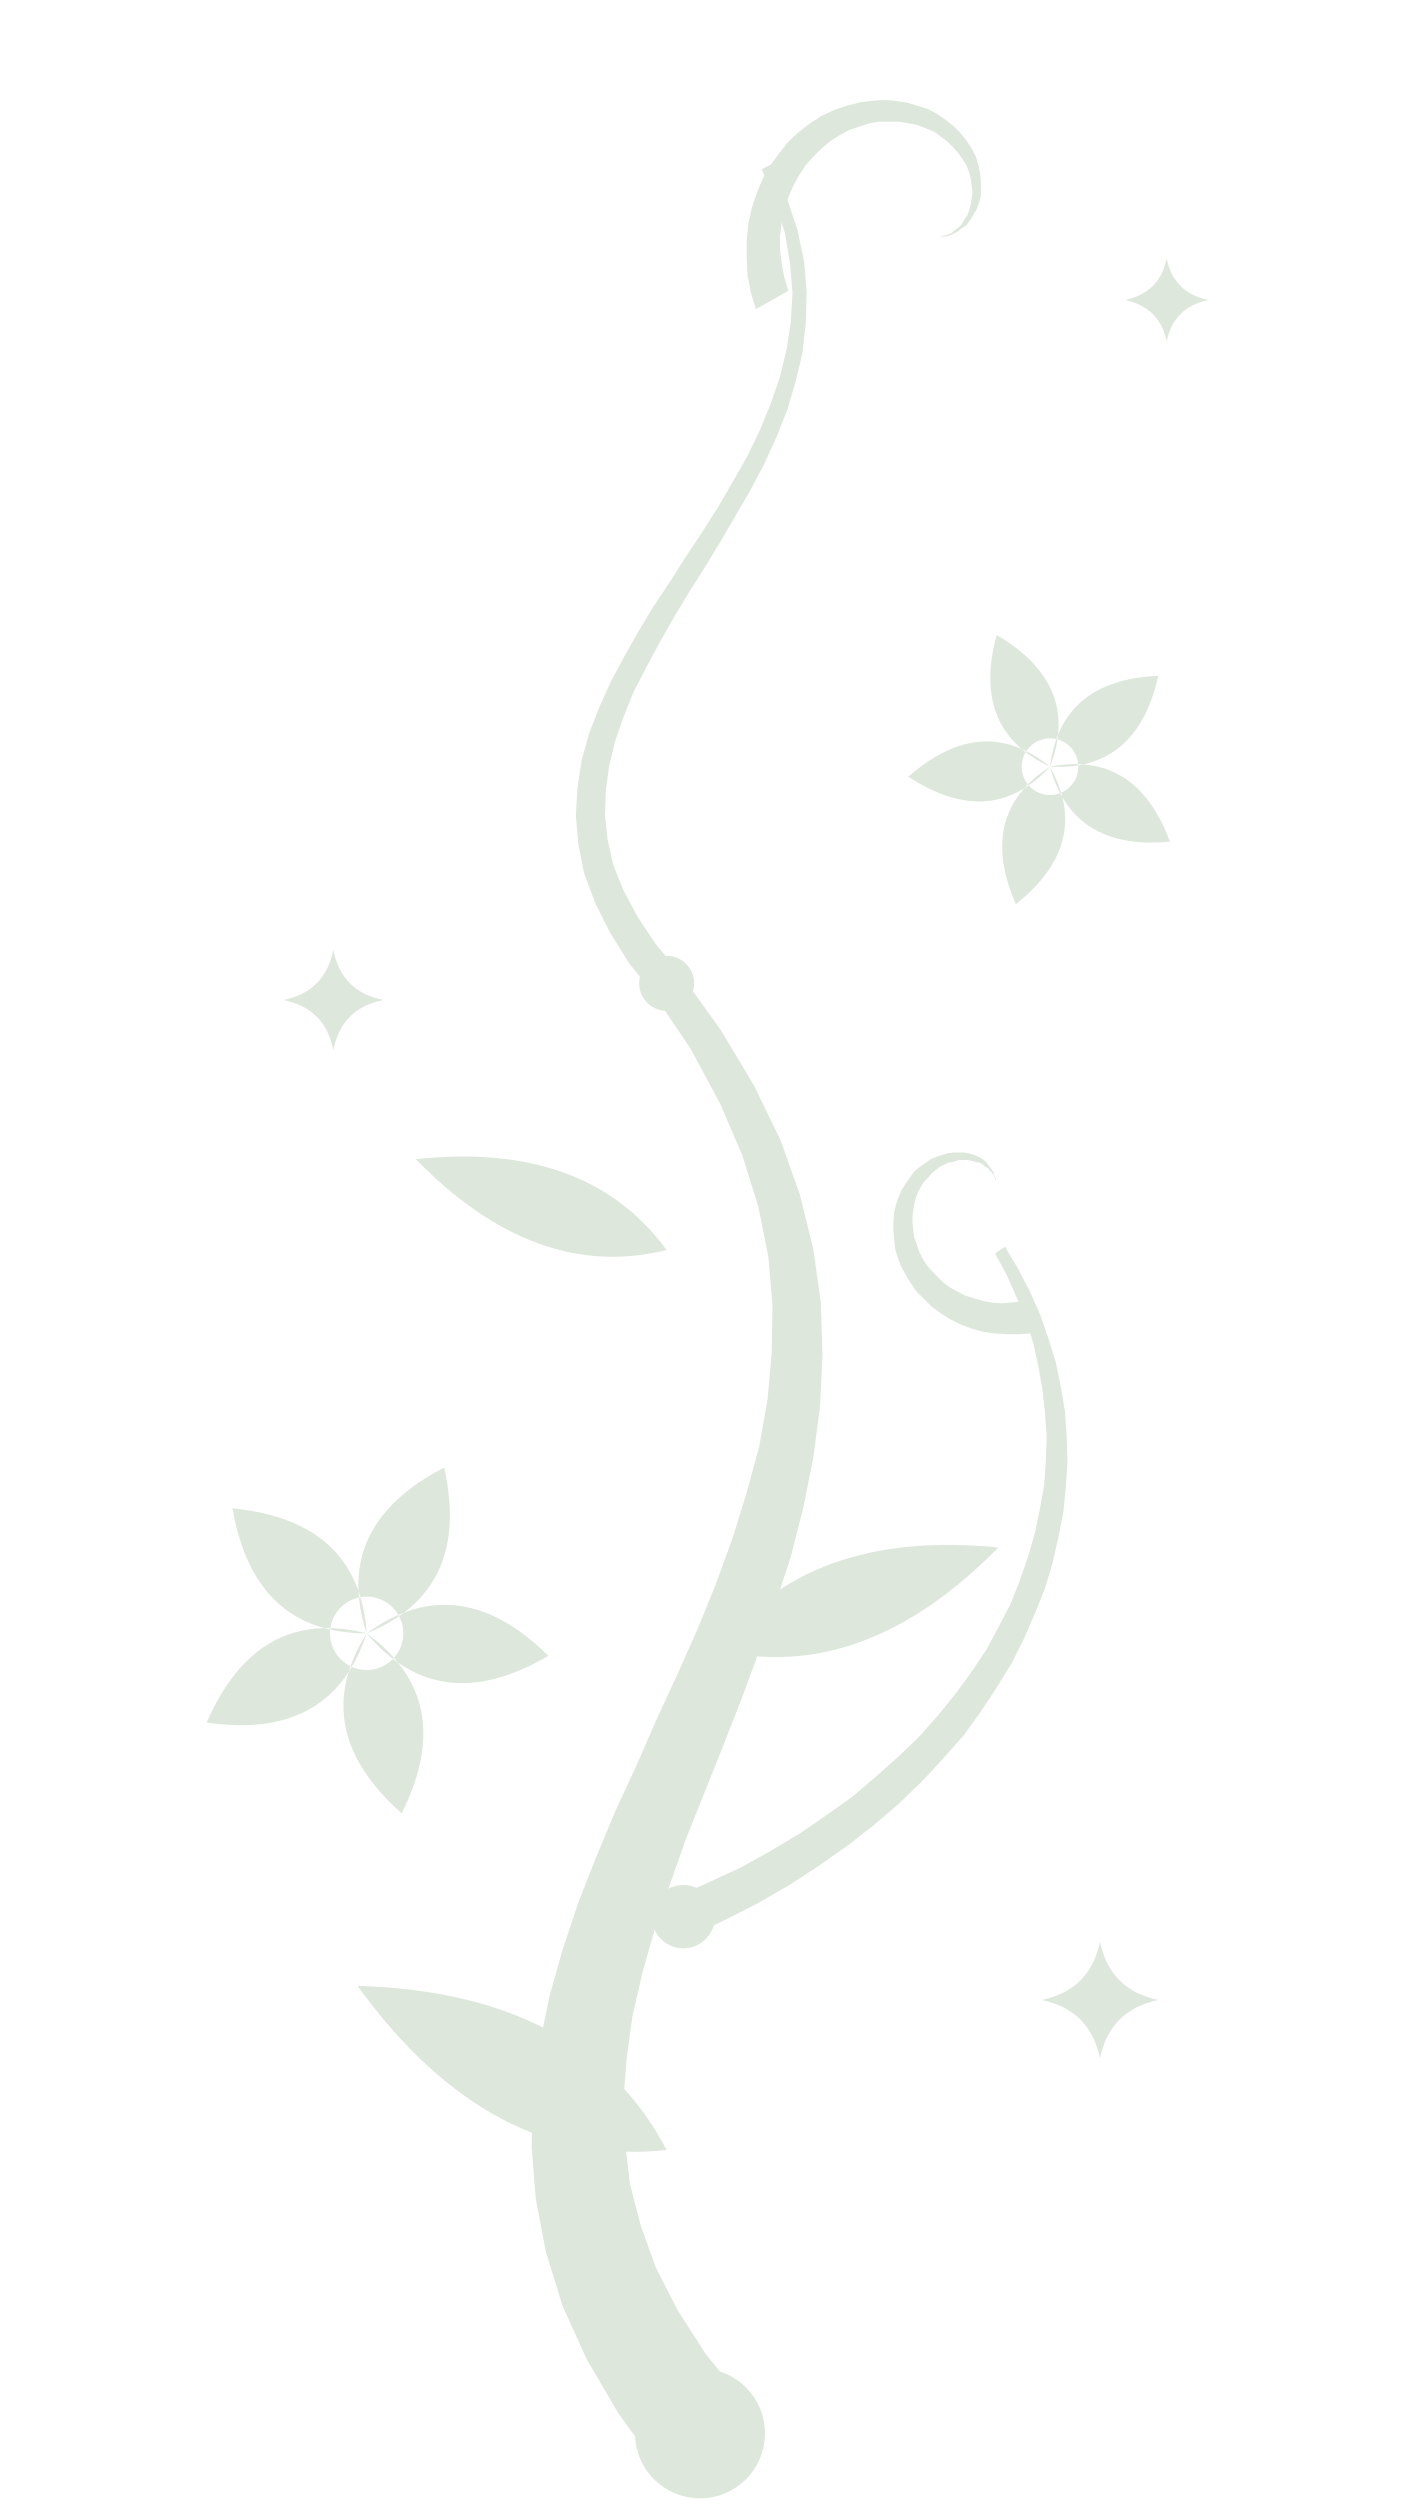
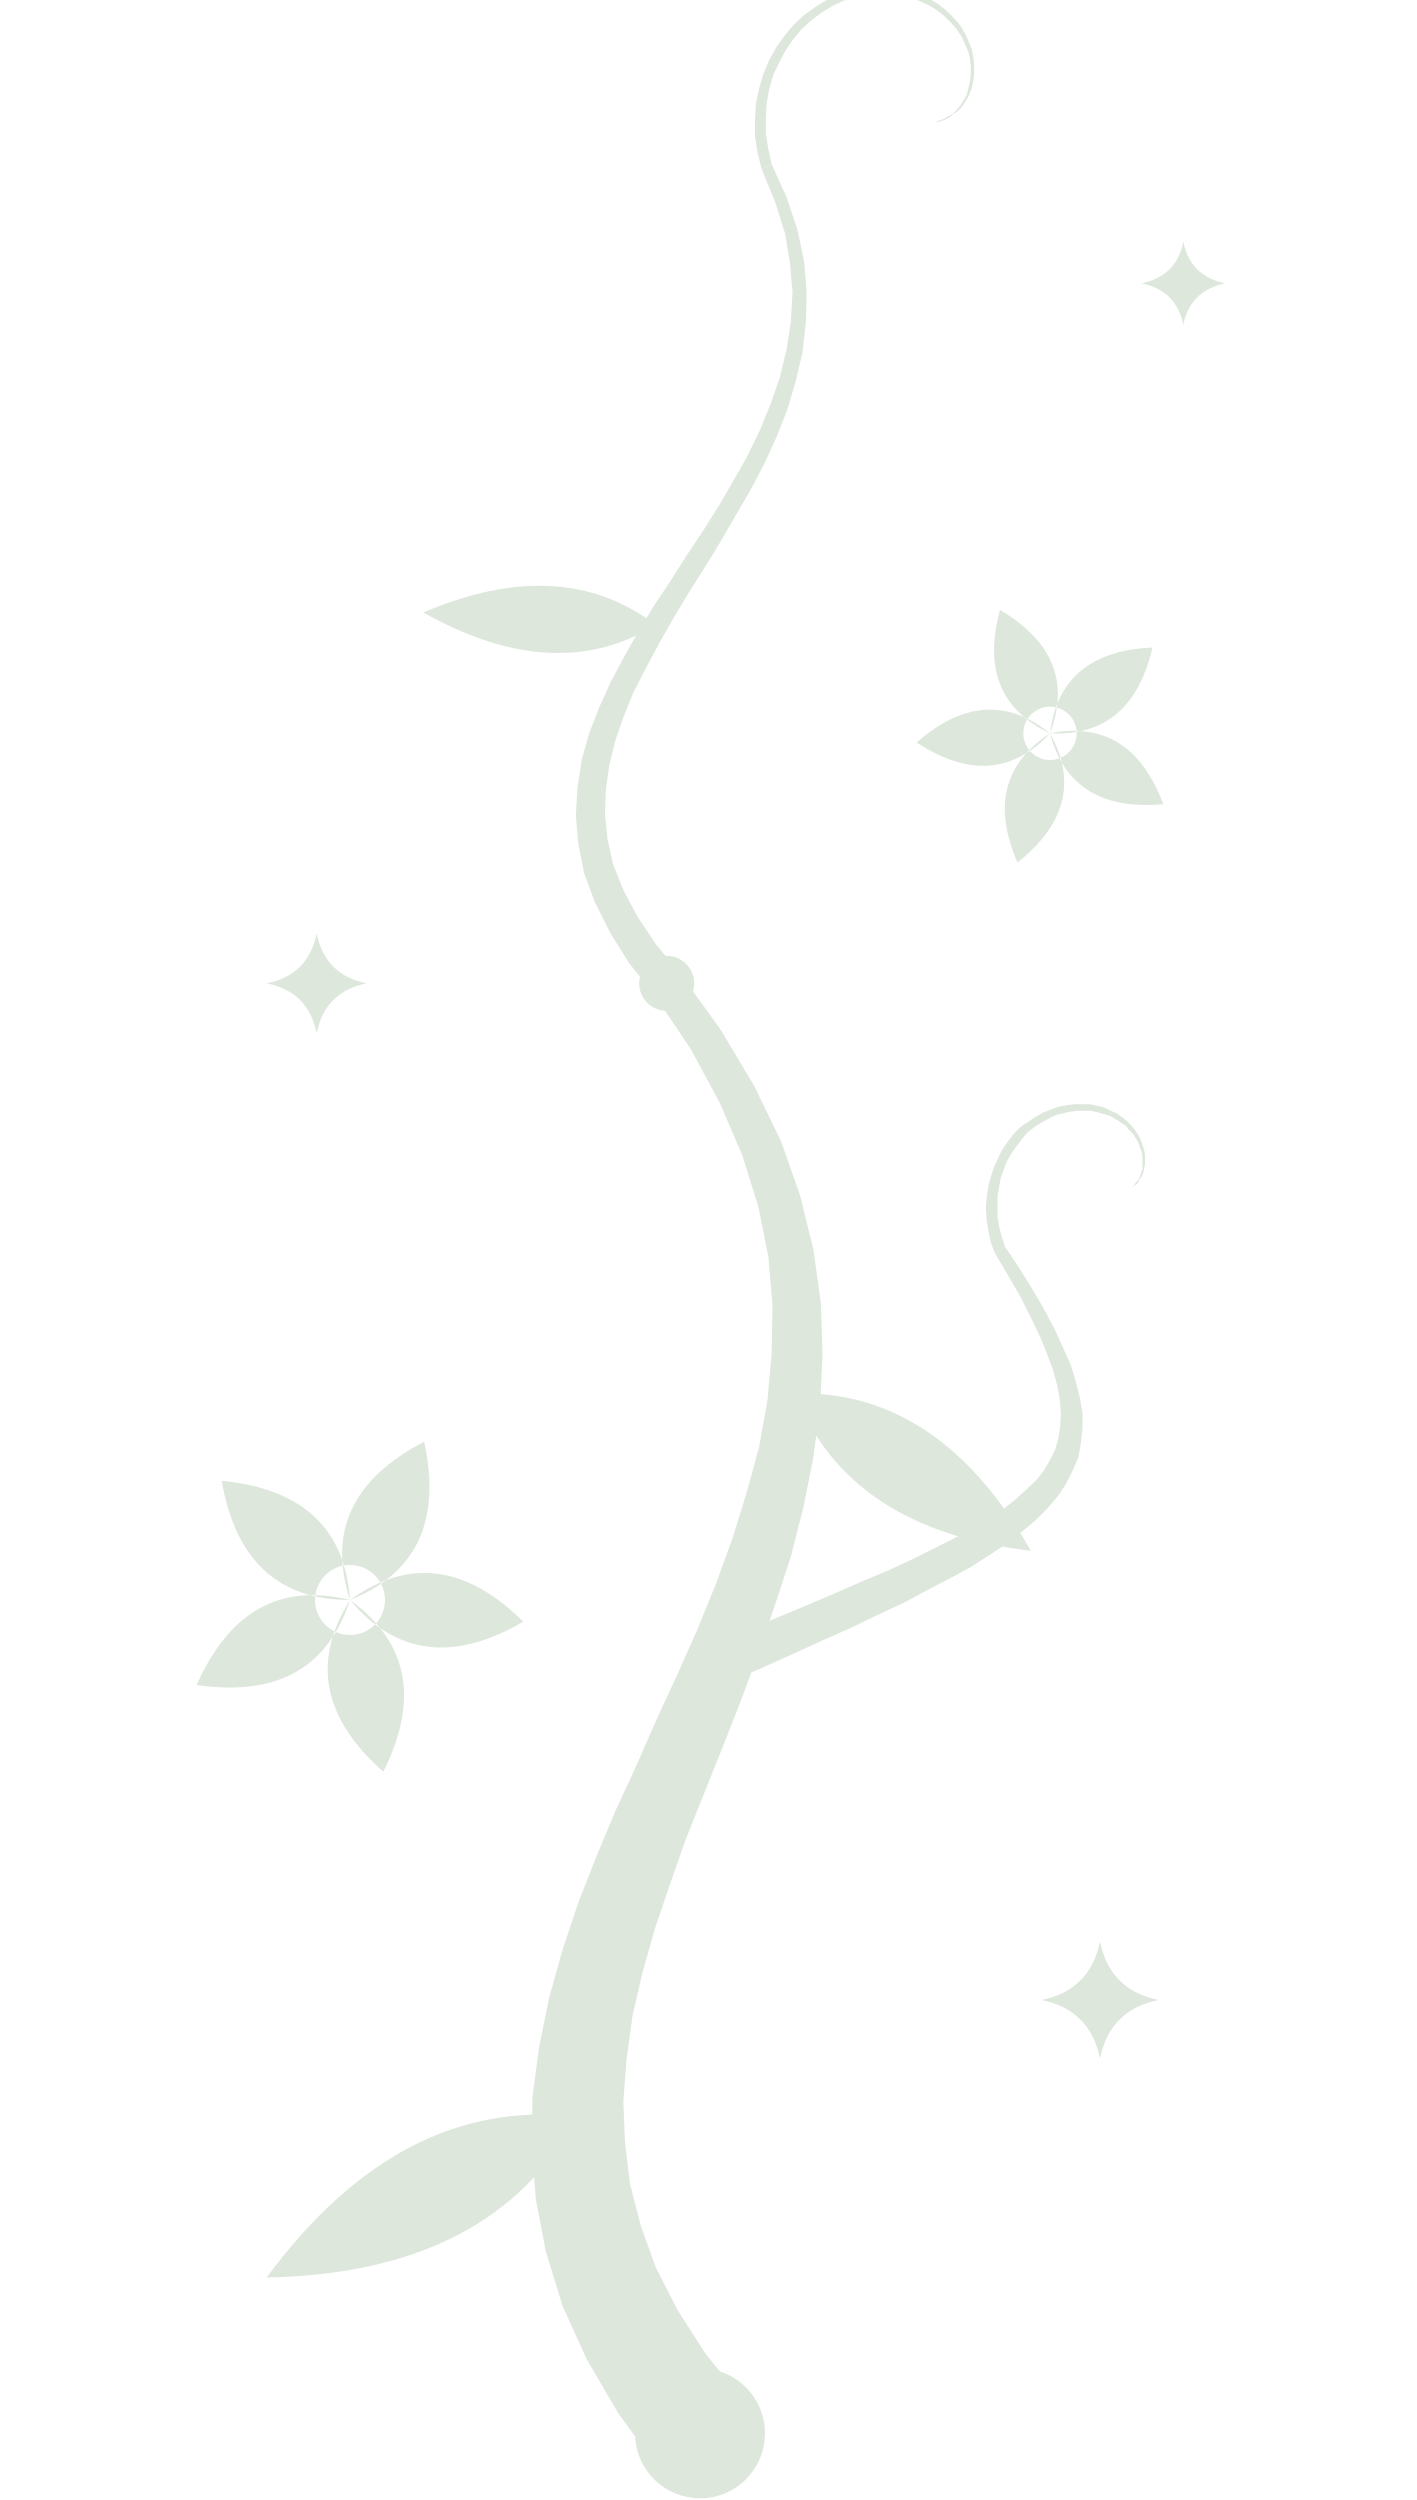
<svg xmlns="http://www.w3.org/2000/svg" width="408" height="720" viewBox="0 0 170 300">
  <g fill="#dde7dc" stroke="#dde7dc" stroke-width="2.6" stroke-linecap="round" stroke-linejoin="round">
    <path d="M89.0 287.8 L84.7 282.5 L81.3 277.2 L78.7 272.1 L76.9 267.1 L75.6 262.1 L75.0 257.1 L74.8 252.1 L75.2 247.0 L75.9 241.9 L77.1 236.7 L78.6 231.4 L80.4 226.1 L82.3 220.7 L84.5 215.2 L86.7 209.7 L88.9 204.1 L91.0 198.4 L93.0 192.6 L94.9 186.8 L96.4 180.9 L97.6 174.9 L98.4 168.8 L98.7 162.6 L98.5 156.3 L97.6 149.9 L96.0 143.4 L93.7 136.9 L90.5 130.3 L86.5 123.6 L81.6 116.8 L78.4 119.2 L82.9 125.9 L86.4 132.4 L89.1 138.7 L91.0 144.8 L92.2 150.8 L92.7 156.6 L92.6 162.4 L92.1 168.0 L91.1 173.6 L89.6 179.1 L87.9 184.6 L85.9 190.1 L83.7 195.5 L81.3 200.9 L78.8 206.3 L76.4 211.8 L73.9 217.2 L71.6 222.7 L69.4 228.3 L67.5 234.0 L65.9 239.7 L64.7 245.6 L63.9 251.6 L63.8 257.7 L64.3 263.9 L65.5 270.2 L67.5 276.7 L70.4 283.1 L74.2 289.6 L79.0 296.2 Z" stroke-width="0" />
    <circle cx="84" cy="292" r="6.5" />
    <path d="M81.5 116.7 L78.7 113.3 L76.5 110.0 L74.8 106.8 L73.6 103.8 L72.9 100.7 L72.6 97.8 L72.7 94.8 L73.1 91.9 L73.8 89.0 L74.8 86.1 L76.0 83.1 L77.5 80.2 L79.1 77.2 L80.8 74.2 L82.6 71.2 L84.5 68.2 L86.4 65.1 L88.2 62.0 L90.0 58.9 L91.7 55.7 L93.2 52.4 L94.5 49.1 L95.5 45.7 L96.3 42.3 L96.7 38.7 L96.8 35.1 L96.5 31.4 L95.7 27.6 L94.4 23.7 L92.6 19.7 L91.4 20.3 L93.0 24.2 L94.2 28.0 L94.8 31.6 L95.1 35.1 L94.9 38.6 L94.4 41.9 L93.6 45.2 L92.5 48.4 L91.2 51.6 L89.7 54.7 L88.0 57.7 L86.2 60.8 L84.3 63.8 L82.3 66.8 L80.4 69.8 L78.4 72.8 L76.6 75.8 L74.9 78.8 L73.3 81.8 L71.9 84.9 L70.7 88.0 L69.8 91.2 L69.3 94.5 L69.1 97.9 L69.4 101.3 L70.1 104.8 L71.4 108.3 L73.2 111.9 L75.5 115.6 L78.5 119.3 Z" stroke-width="0" />
    <circle cx="80" cy="118" r="2.0" />
-     <path d="M90.7 37.1 L90.1 35.1 L89.7 33.0 L89.6 30.9 L89.6 28.9 L89.8 26.9 L90.2 25.0 L90.8 23.2 L91.5 21.5 L92.4 19.9 L93.5 18.4 L94.6 17.0 L95.9 15.8 L97.2 14.8 L98.6 13.9 L100.1 13.2 L101.6 12.7 L103.1 12.3 L104.5 12.1 L106.0 12.0 L107.4 12.1 L108.8 12.3 L110.1 12.7 L111.4 13.1 L112.5 13.7 L113.5 14.4 L114.5 15.2 L115.3 16.0 L116.0 16.9 L116.6 17.8 L117.1 18.8 L117.4 19.8 L117.6 20.7 L117.7 21.7 L117.7 22.6 L117.7 23.5 L117.5 24.3 L117.2 25.1 L116.8 25.8 L116.4 26.4 L116.0 27.0 L115.4 27.4 L114.9 27.8 L114.3 28.1 L113.8 28.3 L113.2 28.4 L112.7 28.4 L112.7 28.4 L113.1 28.3 L113.6 28.2 L114.1 28.0 L114.5 27.7 L115.0 27.3 L115.4 26.9 L115.7 26.4 L116.1 25.8 L116.3 25.2 L116.5 24.5 L116.6 23.8 L116.7 23.1 L116.6 22.3 L116.5 21.5 L116.3 20.7 L116.0 19.9 L115.5 19.1 L115.0 18.4 L114.4 17.7 L113.7 17.0 L112.9 16.4 L112.1 15.8 L111.1 15.4 L110.1 15.0 L109.0 14.8 L107.9 14.6 L106.7 14.6 L105.5 14.6 L104.3 14.8 L103.1 15.2 L101.9 15.6 L100.8 16.2 L99.7 16.9 L98.6 17.8 L97.6 18.8 L96.7 19.8 L95.9 21.0 L95.2 22.3 L94.6 23.7 L94.1 25.2 L93.8 26.7 L93.6 28.3 L93.6 29.9 L93.8 31.6 L94.1 33.2 L94.6 34.9 Z" stroke-width="0" />
-     <path d="M83.0 232.3 L87.2 230.3 L91.1 228.3 L94.9 226.1 L98.4 223.8 L101.8 221.4 L105.0 218.9 L107.9 216.4 L110.7 213.7 L113.2 211.0 L115.6 208.3 L117.7 205.4 L119.6 202.5 L121.4 199.6 L122.9 196.6 L124.2 193.6 L125.4 190.6 L126.3 187.6 L127.0 184.5 L127.6 181.5 L127.9 178.4 L128.1 175.4 L128.0 172.4 L127.8 169.4 L127.3 166.4 L126.7 163.5 L125.8 160.6 L124.8 157.7 L123.6 155.0 L122.2 152.3 L120.6 149.6 L119.4 150.4 L120.8 153.0 L122.0 155.7 L123.1 158.4 L124.0 161.2 L124.6 163.9 L125.1 166.8 L125.4 169.6 L125.6 172.4 L125.5 175.3 L125.3 178.2 L124.8 181.0 L124.2 183.9 L123.4 186.7 L122.4 189.6 L121.3 192.4 L119.9 195.1 L118.4 197.9 L116.6 200.6 L114.7 203.2 L112.6 205.8 L110.3 208.4 L107.8 210.8 L105.1 213.2 L102.3 215.6 L99.2 217.8 L96.0 220.0 L92.5 222.1 L88.9 224.1 L85.0 225.9 L81.0 227.7 Z" stroke-width="0" />
-     <circle cx="82" cy="230" r="2.5" />
-     <path d="M123.8 160.0 L122.3 160.1 L120.8 160.1 L119.3 160.0 L117.9 159.8 L116.5 159.4 L115.2 158.9 L114.0 158.3 L112.9 157.6 L111.8 156.8 L110.9 155.9 L110.0 155.0 L109.3 154.0 L108.7 153.0 L108.1 151.9 L107.7 150.8 L107.4 149.8 L107.3 148.7 L107.2 147.6 L107.2 146.6 L107.3 145.5 L107.5 144.6 L107.8 143.7 L108.2 142.8 L108.7 142.0 L109.2 141.3 L109.7 140.6 L110.4 140.0 L111.0 139.6 L111.7 139.1 L112.4 138.8 L113.0 138.6 L113.7 138.4 L114.4 138.3 L115.1 138.3 L115.7 138.3 L116.3 138.4 L116.9 138.6 L117.4 138.8 L117.9 139.1 L118.3 139.4 L118.6 139.8 L118.9 140.2 L119.2 140.6 L119.3 141.0 L119.5 141.4 L119.5 141.8 L119.5 141.8 L119.4 141.4 L119.3 141.1 L119.1 140.8 L118.8 140.5 L118.6 140.2 L118.2 140.0 L117.9 139.7 L117.5 139.5 L117.0 139.4 L116.6 139.3 L116.1 139.2 L115.6 139.2 L115.0 139.2 L114.5 139.4 L113.9 139.5 L113.4 139.7 L112.8 140.0 L112.3 140.4 L111.8 140.8 L111.4 141.3 L110.9 141.8 L110.5 142.4 L110.2 143.0 L109.9 143.7 L109.7 144.5 L109.6 145.2 L109.5 146.0 L109.5 146.8 L109.6 147.7 L109.7 148.5 L110.0 149.3 L110.3 150.2 L110.7 151.0 L111.2 151.8 L111.8 152.5 L112.5 153.2 L113.2 153.9 L114.0 154.5 L114.9 155.0 L115.9 155.5 L116.9 155.8 L117.9 156.1 L119.0 156.3 L120.1 156.4 L121.3 156.3 L122.4 156.2 Z" stroke-width="0" />
-     <path d="M80.0 258.0 Q70.1 239.1 42.9 238.3 Q58.8 260.3 80.0 258.0 Z" stroke-width="0" />
-     <path d="M86.0 198.0 Q103.6 202.2 119.8 185.7 Q96.8 183.4 86.0 198.0 Z" stroke-width="0" />
-     <path d="M80.0 150.0 Q70.4 136.9 49.9 139.1 Q64.3 153.9 80.0 150.0 Z" stroke-width="0" />
-     <path fill-rule="evenodd" d="M44.0 196.0 Q56.6 190.9 53.3 176.1 Q39.8 183.1 44.0 196.0 Z M44.0 196.0 Q52.7 206.4 65.8 198.7 Q55.0 188.0 44.0 196.0 Z M44.0 196.0 Q36.8 207.5 48.2 217.6 Q55.0 204.0 44.0 196.0 Z M44.0 196.0 Q30.9 192.7 24.8 206.7 Q39.8 208.9 44.0 196.0 Z M44.0 196.0 Q43.1 182.5 27.9 181.0 Q30.5 196.0 44.0 196.0 Z M39.6 196.0 a 4.4 4.4 0 1 0 8.8 0 a 4.4 4.4 0 1 0 -8.8 0 Z" stroke-width="0" />
-     <path fill-rule="evenodd" d="M126.0 92.0 Q136.4 92.6 139.0 81.1 Q127.3 81.6 126.0 92.0 Z M126.0 92.0 Q128.7 102.1 140.4 101.0 Q136.3 90.0 126.0 92.0 Z M126.0 92.0 Q117.2 97.7 121.9 108.5 Q131.1 101.2 126.0 92.0 Z M126.0 92.0 Q117.9 85.4 109.0 93.2 Q118.9 99.7 126.0 92.0 Z M126.0 92.0 Q129.8 82.2 119.6 76.2 Q116.5 87.6 126.0 92.0 Z M122.6 92.0 a 3.4 3.4 0 1 0 6.8 0 a 3.4 3.4 0 1 0 -6.8 0 Z" stroke-width="0" />
+     <path d="M91.4 20.3 L90.9 18.3 L90.6 16.4 L90.6 14.4 L90.7 12.5 L91.1 10.6 L91.6 8.9 L92.3 7.2 L93.2 5.6 L94.2 4.2 L95.3 2.9 L96.5 1.8 L97.9 0.8 L99.2 -0.0 L100.7 -0.7 L102.1 -1.1 L103.6 -1.5 L105.0 -1.6 L106.5 -1.6 L107.9 -1.4 L109.2 -1.1 L110.4 -0.7 L111.6 -0.1 L112.6 0.5 L113.6 1.3 L114.4 2.1 L115.2 3.0 L115.8 4.0 L116.2 4.9 L116.6 5.9 L116.8 6.9 L116.9 7.9 L116.9 8.8 L116.8 9.7 L116.6 10.6 L116.3 11.4 L115.9 12.1 L115.5 12.7 L115.0 13.3 L114.4 13.7 L113.9 14.1 L113.3 14.4 L112.7 14.6 L112.1 14.7 L111.6 14.7 L111.0 14.7 L110.5 14.6 L110.5 14.6 L111.0 14.7 L111.5 14.7 L112.1 14.7 L112.6 14.5 L113.2 14.3 L113.7 14.0 L114.3 13.7 L114.8 13.2 L115.2 12.7 L115.6 12.1 L116.0 11.4 L116.2 10.6 L116.4 9.8 L116.5 8.9 L116.5 8.1 L116.4 7.1 L116.2 6.2 L115.8 5.3 L115.4 4.4 L114.8 3.5 L114.1 2.7 L113.3 1.9 L112.4 1.2 L111.4 0.6 L110.3 0.1 L109.2 -0.3 L107.9 -0.6 L106.6 -0.7 L105.3 -0.8 L103.9 -0.6 L102.6 -0.3 L101.2 0.1 L99.9 0.7 L98.6 1.5 L97.4 2.4 L96.2 3.5 L95.2 4.7 L94.3 6.0 L93.5 7.5 L92.8 9.0 L92.3 10.7 L92.0 12.4 L91.9 14.2 L91.9 16.0 L92.2 17.9 L92.6 19.7 Z" stroke-width="0" />
+     <path d="M87.2 202.0 L91.3 200.2 L95.1 198.5 L98.8 196.8 L102.2 195.3 L105.5 193.7 L108.5 192.3 L111.3 190.8 L114.0 189.4 L116.4 188.1 L118.6 186.7 L120.7 185.3 L122.5 183.9 L124.2 182.5 L125.6 181.1 L126.9 179.6 L127.9 178.1 L128.7 176.5 L129.4 174.9 L129.7 173.2 L129.9 171.4 L129.9 169.6 L129.6 167.8 L129.1 165.8 L128.5 163.8 L127.6 161.8 L126.6 159.6 L125.4 157.3 L124.0 154.9 L122.4 152.3 L120.6 149.6 L119.4 150.4 L121.0 153.1 L122.5 155.7 L123.7 158.1 L124.8 160.4 L125.7 162.6 L126.4 164.5 L126.9 166.4 L127.2 168.1 L127.3 169.8 L127.2 171.3 L127.0 172.6 L126.6 174.0 L126.0 175.2 L125.3 176.4 L124.4 177.6 L123.2 178.7 L121.9 179.9 L120.4 181.1 L118.6 182.2 L116.7 183.4 L114.5 184.6 L112.1 185.8 L109.5 187.1 L106.7 188.4 L103.6 189.7 L100.4 191.1 L96.9 192.6 L93.3 194.1 L89.4 195.7 L85.2 197.4 Z" stroke-width="0" />
+     <circle cx="86.23" cy="199.715" r="2.5" />
+     <path d="M119.4 150.4 L118.9 149.1 L118.6 147.7 L118.4 146.4 L118.3 145.0 L118.4 143.7 L118.6 142.4 L118.9 141.2 L119.3 140.0 L119.8 138.9 L120.3 137.9 L121.0 136.9 L121.7 136.0 L122.5 135.2 L123.4 134.6 L124.3 134.0 L125.2 133.5 L126.2 133.1 L127.1 132.8 L128.1 132.6 L129.0 132.5 L129.9 132.5 L130.8 132.5 L131.7 132.7 L132.5 132.9 L133.3 133.3 L134.0 133.6 L134.7 134.1 L135.2 134.5 L135.8 135.1 L136.2 135.6 L136.6 136.2 L136.9 136.8 L137.1 137.4 L137.3 138.0 L137.4 138.6 L137.4 139.2 L137.4 139.7 L137.3 140.2 L137.2 140.7 L137.0 141.2 L136.7 141.6 L136.5 142.0 L136.1 142.3 L135.8 142.5 L135.5 142.7 L135.1 142.9 L135.1 142.9 L135.5 142.7 L135.8 142.5 L136.1 142.2 L136.3 141.9 L136.6 141.6 L136.8 141.2 L136.9 140.8 L137.1 140.3 L137.1 139.8 L137.1 139.3 L137.1 138.8 L137.0 138.2 L136.8 137.7 L136.6 137.1 L136.3 136.6 L136.0 136.1 L135.5 135.6 L135.1 135.1 L134.5 134.7 L133.9 134.3 L133.2 133.9 L132.5 133.7 L131.8 133.5 L131.0 133.3 L130.2 133.3 L129.3 133.3 L128.4 133.4 L127.6 133.6 L126.7 133.8 L125.9 134.2 L125.0 134.7 L124.2 135.2 L123.4 135.8 L122.7 136.6 L122.1 137.4 L121.5 138.2 L120.9 139.2 L120.5 140.2 L120.1 141.3 L119.9 142.4 L119.7 143.5 L119.7 144.7 L119.7 145.9 L119.9 147.2 L120.2 148.4 L120.6 149.6 Z" stroke-width="0" />
+     <path d="M69.3 254.0 Q48.1 251.5 32.0 273.3 Q59.1 272.8 69.3 254.0 Z" stroke-width="0" />
+     <path d="M95.4 167.2 Q101.7 183.5 123.7 186.1 Q112.8 166.8 95.4 167.2 Z" stroke-width="0" />
+     <path d="M78.7 75.0 Q67.4 66.4 50.8 73.5 Q66.6 82.4 78.7 75.0 Z" stroke-width="0" />
+     <path fill-rule="evenodd" d="M42.0 192.0 Q54.0 187.2 50.9 173.0 Q38.0 179.7 42.0 192.0 Z M42.0 192.0 Q50.3 201.9 62.8 194.6 Q52.5 184.4 42.0 192.0 Z M42.0 192.0 Q35.1 203.0 46.0 212.6 Q52.5 199.6 42.0 192.0 Z M42.0 192.0 Q29.5 188.9 23.6 202.2 Q38.0 204.3 42.0 192.0 Z M42.0 192.0 Q41.1 179.1 26.6 177.7 Q29.1 192.0 42.0 192.0 Z M37.8 192.0 a 4.2 4.2 0 1 0 8.4 0 a 4.2 4.2 0 1 0 -8.4 0 Z" stroke-width="0" />
+     <path fill-rule="evenodd" d="M126.0 88.0 Q135.8 88.5 138.3 77.7 Q127.2 78.2 126.0 88.0 Z M126.0 88.0 Q128.5 97.5 139.6 96.5 Q135.7 86.1 126.0 88.0 Z M126.0 88.0 Q117.7 93.4 122.1 103.5 Q130.8 96.6 126.0 88.0 Z M126.0 88.0 Q118.3 81.8 110.0 89.1 Q119.3 95.2 126.0 88.0 Z M126.0 88.0 Q129.5 78.8 120.0 73.2 Q117.1 83.8 126.0 88.0 Z M122.8 88.0 a 3.2 3.2 0 1 0 6.4 0 a 3.2 3.2 0 1 0 -6.4 0 Z" stroke-width="0" />
    <path d="M132.0 233.0 Q133.2 238.8 139.0 240.0 Q133.2 241.2 132.0 247.0 Q130.8 241.2 125.0 240.0 Q130.8 238.8 132.0 233.0 Z" stroke-width="0" />
-     <path d="M40.0 114.0 Q41.0 119.0 46.0 120.0 Q41.0 121.0 40.0 126.0 Q39.0 121.0 34.0 120.0 Q39.0 119.0 40.0 114.0 Z" stroke-width="0" />
-     <path d="M140.0 31.0 Q140.8 35.1 145.0 36.0 Q140.8 36.9 140.0 41.0 Q139.2 36.9 135.0 36.0 Q139.2 35.1 140.0 31.0 Z" stroke-width="0" />
+     <path d="M38.0 112.0 Q39.0 117.0 44.0 118.0 Q39.0 119.0 38.0 124.0 Q37.0 119.0 32.0 118.0 Q37.0 117.0 38.0 112.0 Z" stroke-width="0" />
+     <path d="M142.0 29.0 Q142.8 33.1 147.0 34.0 Q142.8 34.9 142.0 39.0 Q141.2 34.9 137.0 34.0 Q141.2 33.1 142.0 29.0 Z" stroke-width="0" />
  </g>
</svg>
